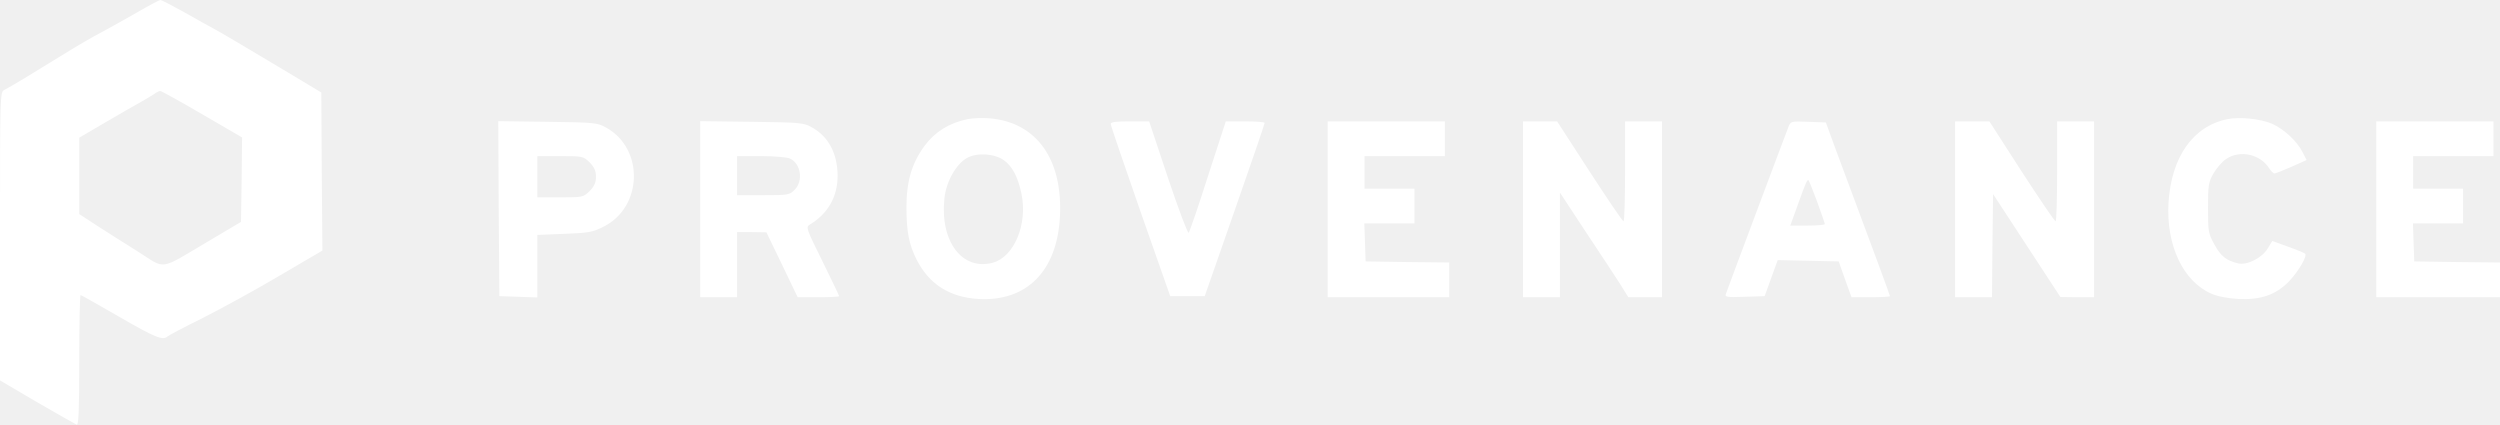
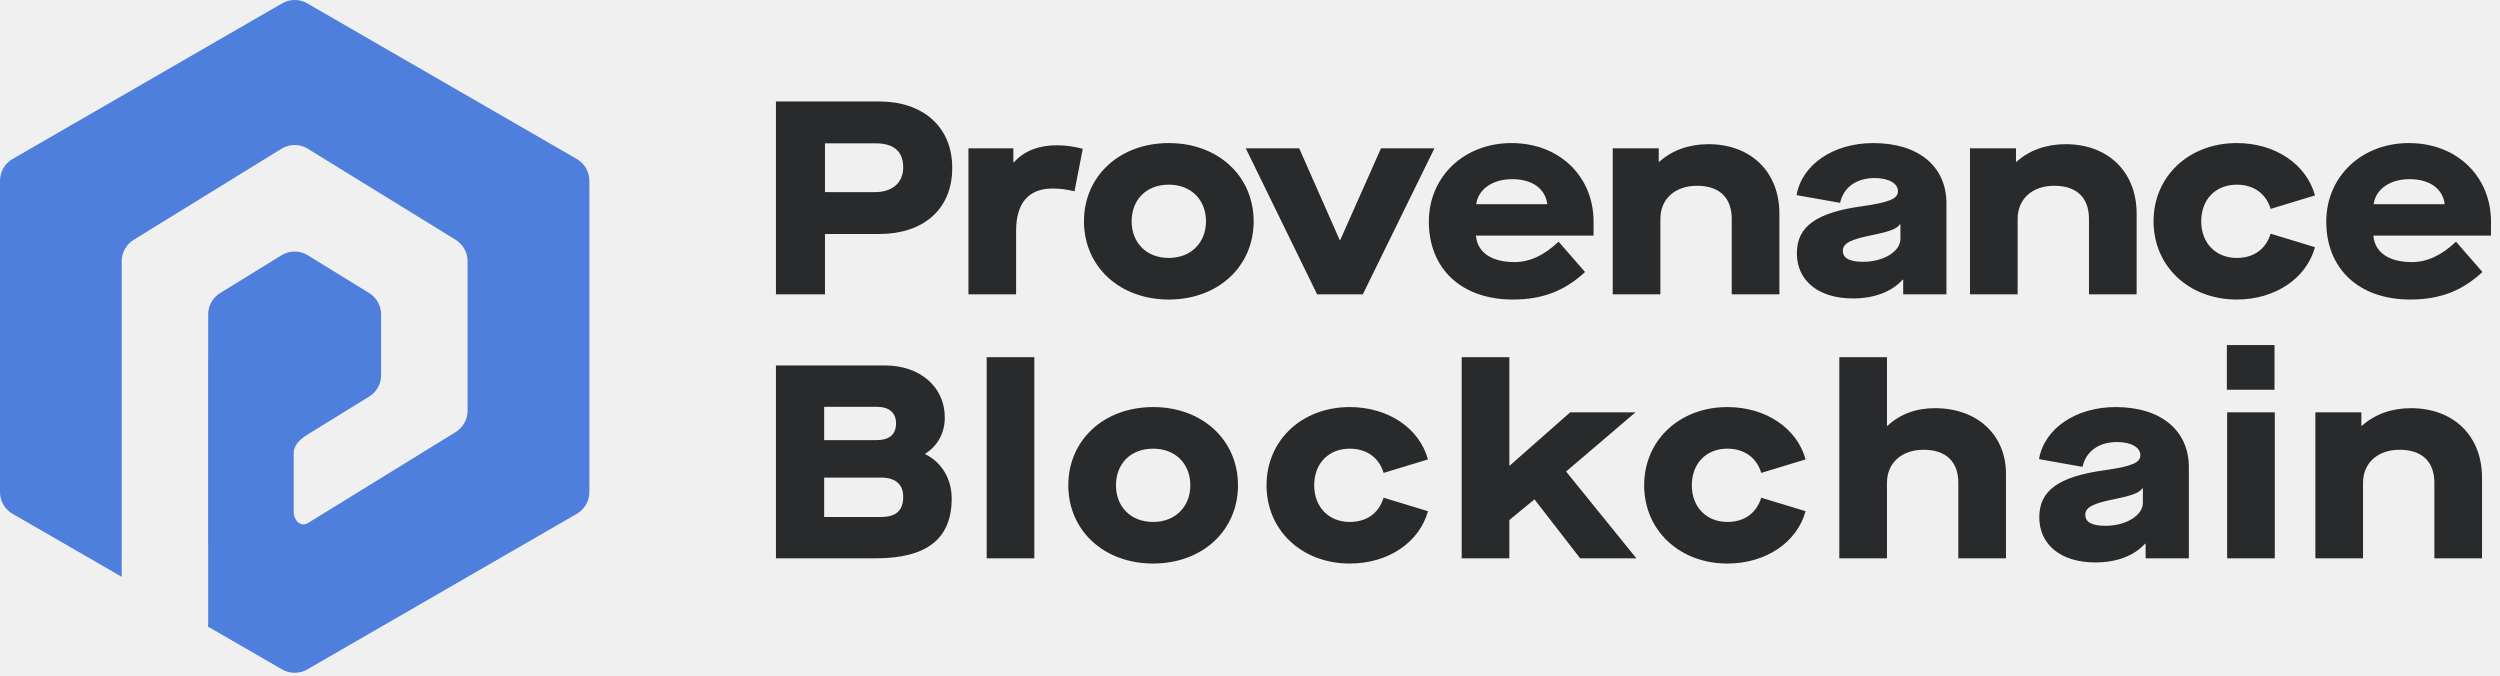
- <svg xmlns="http://www.w3.org/2000/svg" width="259" height="44" viewBox="0 0 259 44" fill="none">
-   <path d="M14.17 1.305C12.933 2.002 11.269 2.947 10.459 3.375C9.649 3.779 7.782 4.882 6.298 5.804C3.284 7.671 1.125 8.975 0.45 9.313C0 9.537 0 9.785 0 24.495V39.408L3.824 41.657C5.938 42.871 7.782 43.929 7.94 43.996C8.142 44.086 8.21 42.669 8.21 37.338C8.21 33.605 8.277 30.568 8.345 30.568C8.412 30.568 10.212 31.58 12.348 32.817C16.082 34.977 16.869 35.291 17.342 34.864C17.454 34.752 19.119 33.874 21.03 32.93C22.942 31.962 26.519 30.006 28.948 28.566L33.401 25.957L33.334 17.77L33.289 9.582L28.183 6.523C25.372 4.837 22.695 3.262 22.223 3.015C21.75 2.767 20.333 1.98 19.074 1.26C17.814 0.563 16.689 -0.022 16.599 0.001C16.509 0.001 15.407 0.585 14.17 1.305ZM20.941 11.832L25.079 14.238L25.034 18.624L24.967 22.988L21.593 24.99C16.375 28.071 17.252 27.936 14.26 26.047C12.843 25.17 10.909 23.933 9.964 23.325L8.21 22.178V18.22V14.261L10.976 12.641C12.483 11.764 14.125 10.819 14.62 10.55C15.115 10.28 15.722 9.897 15.97 9.74C16.217 9.56 16.487 9.425 16.599 9.425C16.712 9.425 18.669 10.505 20.941 11.832Z" fill="white" />
-   <path d="M100.204 12.349C98.315 12.754 96.875 13.653 95.796 15.093C94.446 16.937 93.906 18.782 93.906 21.548C93.929 24.045 94.154 25.259 94.941 26.857C96.223 29.421 98.36 30.793 101.351 30.973C106.345 31.265 109.516 28.094 109.808 22.47C110.123 16.51 107.402 12.686 102.543 12.259C101.801 12.191 100.766 12.236 100.204 12.349ZM104.005 16.6C104.883 17.23 105.467 18.354 105.827 20.086C106.48 23.235 105.063 26.609 102.858 27.216C99.664 28.071 97.37 24.99 97.842 20.559C98.022 18.804 99.057 16.982 100.204 16.352C101.239 15.79 103.016 15.903 104.005 16.6Z" fill="white" />
-   <path d="M230.729 12.349C227.175 13.091 224.949 16.285 224.656 21.009C224.409 25.395 226.141 29.106 229.065 30.411C229.717 30.703 230.752 30.905 231.899 30.973C234.216 31.085 235.768 30.546 237.117 29.174C238.129 28.116 239.074 26.497 238.804 26.272C238.714 26.204 237.927 25.867 237.027 25.552L235.408 24.967L234.913 25.777C234.306 26.744 232.776 27.509 231.854 27.284C230.639 26.992 230.077 26.542 229.425 25.35C228.795 24.225 228.75 24.023 228.75 21.571C228.75 19.232 228.795 18.894 229.312 17.972C229.627 17.432 230.212 16.735 230.639 16.465C232.034 15.521 234.126 15.948 235.07 17.41C235.273 17.725 235.52 17.972 235.633 17.972C235.745 17.972 236.532 17.657 237.409 17.275L238.961 16.578L238.534 15.745C237.972 14.621 236.6 13.361 235.385 12.821C234.171 12.304 232.034 12.079 230.729 12.349Z" fill="white" />
-   <path d="M51.666 21.616L51.734 30.68L53.713 30.748L55.67 30.815V27.576V24.338L58.481 24.225C61.023 24.135 61.428 24.045 62.575 23.46C66.579 21.413 66.736 15.453 62.845 13.249C61.878 12.709 61.72 12.686 56.727 12.619L51.621 12.552L51.666 21.616ZM61.09 16.825C61.563 17.32 61.743 17.702 61.743 18.31C61.743 18.917 61.563 19.299 61.09 19.794C60.438 20.424 60.371 20.446 58.054 20.446H55.67V18.31V16.173H58.054C60.371 16.173 60.438 16.195 61.09 16.825Z" fill="white" />
-   <path d="M72.539 21.661V30.793H74.451H76.363V27.419V24.045H77.892L79.399 24.068L81.019 27.419L82.638 30.793H84.797C85.967 30.793 86.934 30.748 86.934 30.68C86.934 30.613 86.147 28.994 85.202 27.059C83.56 23.753 83.47 23.528 83.875 23.28C85.787 22.133 86.777 20.379 86.777 18.197C86.754 15.903 85.855 14.194 84.168 13.226C83.246 12.709 83.066 12.687 77.892 12.619L72.539 12.552V21.661ZM81.829 16.42C82.976 16.938 83.246 18.759 82.323 19.659C81.806 20.199 81.648 20.221 79.062 20.221H76.363V18.197V16.173H78.837C80.186 16.173 81.536 16.285 81.829 16.42Z" fill="white" />
-   <path d="M115.071 12.844C115.071 13.002 116.466 17.073 118.152 21.909L121.234 30.681H123.033H124.81L127.914 21.796C129.624 16.915 131.018 12.844 131.018 12.732C131.018 12.642 130.118 12.574 128.994 12.574H126.992L125.148 18.242C124.158 21.369 123.236 24.023 123.146 24.113C123.056 24.225 122.089 21.661 121.009 18.445L119.052 12.574H117.05C115.588 12.574 115.048 12.642 115.071 12.844Z" fill="white" />
-   <path d="M137.543 21.683V30.793H143.841H150.139V28.994V27.194L145.82 27.149L141.479 27.082L141.412 25.102L141.344 23.145H143.953H146.54V21.346V19.547H143.953H141.367V17.86V16.173H145.528H149.689V14.373V12.574H143.616H137.543V21.683Z" fill="white" />
-   <path d="M157.785 21.683V30.793H159.697H161.609V25.372V19.952L164.33 24.09C165.837 26.339 167.434 28.791 167.884 29.488L168.694 30.793H170.426H172.18V21.683V12.574H170.269H168.357V17.747C168.357 20.581 168.289 22.921 168.199 22.921C168.087 22.921 166.512 20.581 164.668 17.747L161.316 12.574H159.562H157.785V21.683Z" fill="white" />
-   <path d="M185.271 13.181C185.136 13.519 183.651 17.455 181.987 21.908C180.323 26.362 178.883 30.186 178.816 30.411C178.658 30.77 178.816 30.816 180.727 30.748L182.819 30.68L183.494 28.814L184.169 26.947L187.318 27.014L190.489 27.082L191.141 28.926L191.816 30.793H193.796C194.898 30.793 195.797 30.748 195.797 30.68C195.797 30.59 194.695 27.576 190.062 15.161L189.162 12.687L187.34 12.619C185.518 12.552 185.518 12.552 185.271 13.181ZM188.24 20.851C188.69 22.066 189.05 23.145 189.05 23.213C189.05 23.303 188.24 23.37 187.25 23.37H185.473L186.261 21.189C187.025 19.052 187.205 18.647 187.34 18.647C187.385 18.647 187.79 19.637 188.24 20.851Z" fill="white" />
-   <path d="M202.547 21.683V30.793H204.459H206.371L206.416 25.462L206.483 20.109L209.969 25.44L213.456 30.77L215.21 30.793H216.942V21.683V12.574H215.03H213.118V17.747C213.118 20.581 213.051 22.921 212.961 22.921C212.848 22.921 211.274 20.581 209.43 17.747L206.101 12.574H204.324H202.547V21.683Z" fill="white" />
-   <path d="M246.18 21.683V30.793H252.59H259V28.994V27.194L254.569 27.149L250.116 27.082L250.048 25.102L249.981 23.145H252.59H255.177V21.346V19.547H252.59H250.003V17.86V16.173H254.165H258.326V14.373V12.574H252.253H246.18V21.683Z" fill="white" />
+ <svg xmlns="http://www.w3.org/2000/svg" width="592" height="160" viewBox="0 0 592 160" fill="none">
+   <path fill-rule="evenodd" clip-rule="evenodd" d="M72.751 0.795C70.914 -0.265 68.651 -0.265 66.814 0.795L2.968 37.657C1.132 38.717 0 40.677 0 42.798V116.521C0 118.642 1.132 120.602 2.968 121.663L28.823 136.59V100.573V79.551V61.844C28.823 59.784 29.892 57.871 31.646 56.79L49.298 45.916L66.658 35.221C68.568 34.045 70.977 34.045 72.886 35.221L90.247 45.916L107.898 56.79C109.653 57.871 110.721 59.784 110.721 61.844V79.551V97.257C110.721 99.318 109.653 101.231 107.898 102.312L90.247 113.186L72.886 123.881C71.223 124.905 69.551 123.213 69.551 121.259V107.236C69.551 105.325 71.259 103.861 72.886 102.859L87.424 93.903C89.178 92.822 90.247 90.909 90.247 88.848V74.457C90.247 72.397 89.178 70.484 87.424 69.403L72.886 60.447C70.977 59.271 68.568 59.271 66.658 60.447L52.121 69.403C50.366 70.484 49.298 72.397 49.298 74.457V84.897C49.298 84.902 49.294 84.906 49.289 84.906C49.285 84.906 49.281 84.909 49.281 84.914V128.827C49.281 128.831 49.285 128.835 49.289 128.835C49.294 128.835 49.298 128.839 49.298 128.843V147.599C49.298 147.866 49.281 148.127 49.248 148.382L66.814 158.524C68.651 159.585 70.914 159.585 72.751 158.524L136.597 121.663C138.434 120.602 139.566 118.642 139.566 116.521V42.798C139.566 40.677 138.434 38.717 136.597 37.657L72.751 0.795Z" fill="#4E7FDC" />
+   <path d="M183.743 69.69H195.354V55.405H208.27C218.381 55.405 225.491 49.795 225.491 39.75C225.491 29.769 218.25 24.029 208.27 24.029H183.743V69.69ZM195.354 45.49V33.944H207.422C211.14 33.944 213.88 35.444 213.88 39.619C213.88 43.663 210.814 45.49 207.291 45.49H195.354ZM229.329 69.69H240.614V54.622C240.614 47.903 243.745 44.642 249.224 44.642C251.116 44.642 252.421 44.838 254.443 45.294L256.4 35.249C254.508 34.727 252.616 34.401 250.203 34.401C246.159 34.401 242.571 35.64 240.092 38.445H239.962V35.118H229.329V69.69ZM276.775 70.93C288.451 70.93 296.866 63.102 296.866 52.404C296.866 41.706 288.451 33.879 276.775 33.879C265.099 33.879 256.684 41.706 256.684 52.404C256.684 63.102 265.099 70.93 276.775 70.93ZM276.775 61.08C271.361 61.08 267.969 57.362 267.969 52.404C267.969 47.382 271.361 43.729 276.775 43.729C282.124 43.729 285.581 47.382 285.581 52.404C285.581 57.362 282.124 61.08 276.775 61.08ZM311.889 69.69H322.717L339.677 35.118H327.023L317.369 56.84H317.238L307.649 35.118H294.994L311.889 69.69ZM358.245 70.93C365.42 70.93 370.639 68.777 375.336 64.407L369.073 57.231C365.616 60.493 362.224 62.059 358.637 62.059C353.092 62.059 349.83 59.71 349.504 55.796H377.358V52.47C377.358 41.902 369.4 33.879 357.919 33.879C346.699 33.879 338.35 41.837 338.35 52.47C338.35 63.624 346.047 70.93 358.245 70.93ZM349.569 48.36C350.026 44.838 353.418 42.424 358.049 42.424C362.811 42.424 365.942 44.642 366.399 48.36H349.569ZM381.895 69.69H393.18V51.817C393.18 47.121 396.637 43.99 401.855 43.99C407.139 43.99 410.074 46.794 410.074 51.817V69.69H421.359V50.578C421.359 40.728 414.641 34.14 404.53 34.14C400.029 34.14 395.919 35.575 392.919 38.315H392.788V35.118H381.895V69.69ZM438.739 70.669C443.827 70.669 447.936 69.103 450.545 66.233H450.676V69.69H460.917V48.164C460.917 39.358 454.264 33.879 443.566 33.879C434.172 33.879 426.671 38.967 425.432 46.207L435.738 48.034C436.521 44.381 439.587 42.163 443.892 42.163C447.219 42.163 449.436 43.403 449.436 45.294C449.436 46.99 447.545 47.903 441.087 48.817C430.063 50.317 425.497 53.644 425.497 59.971C425.497 66.494 430.65 70.669 438.739 70.669ZM441.217 61.993C437.956 61.993 436.39 61.145 436.39 59.384C436.39 57.623 438.152 56.709 443.37 55.666C447.545 54.818 449.176 54.166 449.893 53.122H450.024V56.579C450.024 59.514 446.044 61.993 441.217 61.993ZM466.491 69.69H477.776V51.817C477.776 47.121 481.233 43.99 486.451 43.99C491.735 43.99 494.67 46.794 494.67 51.817V69.69H505.955V50.578C505.955 40.728 499.236 34.14 489.126 34.14C484.625 34.14 480.515 35.575 477.515 38.315H477.384V35.118H466.491V69.69ZM529.662 70.93C538.794 70.93 546.165 65.907 548.187 58.536L537.685 55.34C536.576 58.927 533.771 61.08 529.662 61.08C524.704 61.08 521.247 57.557 521.247 52.404C521.247 47.186 524.704 43.729 529.662 43.729C533.771 43.729 536.642 45.947 537.685 49.469L548.187 46.273C546.165 38.902 538.794 33.879 529.662 33.879C518.377 33.879 509.962 41.706 509.962 52.404C509.962 63.102 518.377 70.93 529.662 70.93ZM570.754 70.93C577.929 70.93 583.148 68.777 587.844 64.407L581.582 57.231C578.125 60.493 574.733 62.059 571.145 62.059C565.601 62.059 562.339 59.71 562.013 55.796H589.867V52.47C589.867 41.902 581.909 33.879 570.428 33.879C559.208 33.879 550.859 41.837 550.859 52.47C550.859 63.624 558.556 70.93 570.754 70.93ZM562.078 48.36C562.535 44.838 565.927 42.424 570.558 42.424C575.32 42.424 578.451 44.642 578.908 48.36H562.078Z" fill="#282A2B" />
+   <path d="M183.743 132.206H207.422C219.49 132.206 225.36 127.575 225.36 118.051C225.36 113.354 222.947 109.441 219.098 107.549V107.418C221.968 105.657 223.73 102.591 223.73 98.873C223.73 91.633 217.859 86.545 209.64 86.545H183.743V132.206ZM195.159 104.222V96.329H207.552C210.618 96.329 212.184 97.764 212.184 100.243C212.184 102.852 210.618 104.222 207.552 104.222H195.159ZM195.159 122.421V113.093H208.596C212.118 113.093 213.88 114.724 213.88 117.66C213.88 120.856 212.249 122.421 208.596 122.421H195.159ZM233.647 132.206H244.932V84.588H233.647V132.206ZM273.066 133.445C284.742 133.445 293.157 125.618 293.157 114.92C293.157 104.222 284.742 96.394 273.066 96.394C261.389 96.394 252.975 104.222 252.975 114.92C252.975 125.618 261.389 133.445 273.066 133.445ZM273.066 123.596C267.651 123.596 264.259 119.877 264.259 114.92C264.259 109.897 267.651 106.244 273.066 106.244C278.414 106.244 281.872 109.897 281.872 114.92C281.872 119.877 278.414 123.596 273.066 123.596ZM319.615 133.445C328.747 133.445 336.118 128.423 338.14 121.052L327.638 117.855C326.529 121.443 323.724 123.596 319.615 123.596C314.657 123.596 311.2 120.073 311.2 114.92C311.2 109.702 314.657 106.244 319.615 106.244C323.724 106.244 326.594 108.462 327.638 111.985L338.14 108.788C336.118 101.417 328.747 96.394 319.615 96.394C308.33 96.394 299.915 104.222 299.915 114.92C299.915 125.618 308.33 133.445 319.615 133.445ZM346.128 132.206H357.413V123.139L363.284 118.312H363.414L374.177 132.206H387.484L370.851 111.658L387.289 97.634H371.829L357.543 110.223H357.413V84.588H346.128V132.206ZM409.037 133.445C418.169 133.445 425.54 128.423 427.563 121.052L417.06 117.855C415.951 121.443 413.147 123.596 409.037 123.596C404.08 123.596 400.622 120.073 400.622 114.92C400.622 109.702 404.08 106.244 409.037 106.244C413.147 106.244 416.017 108.462 417.06 111.985L427.563 108.788C425.54 101.417 418.169 96.394 409.037 96.394C397.752 96.394 389.337 104.222 389.337 114.92C389.337 125.618 397.752 133.445 409.037 133.445ZM435.55 132.206H446.835V114.333C446.835 109.636 450.292 106.505 455.511 106.505C460.795 106.505 463.73 109.31 463.73 114.333V132.206H475.015V112.18C475.015 102.983 468.231 96.655 458.185 96.655C453.684 96.655 449.901 98.091 446.966 100.83H446.835V84.588H435.55V132.206ZM496.145 133.185C501.233 133.185 505.343 131.619 507.952 128.749H508.082V132.206H518.324V110.68C518.324 101.874 511.67 96.394 500.972 96.394C491.579 96.394 484.077 101.482 482.838 108.723L493.145 110.55C493.927 106.897 496.993 104.679 501.298 104.679C504.625 104.679 506.843 105.918 506.843 107.81C506.843 109.506 504.951 110.419 498.493 111.332C487.469 112.833 482.903 116.159 482.903 122.487C482.903 129.01 488.057 133.185 496.145 133.185ZM498.624 124.509C495.362 124.509 493.797 123.661 493.797 121.9C493.797 120.138 495.558 119.225 500.776 118.181C504.951 117.333 506.582 116.681 507.3 115.637H507.43V119.095C507.43 122.03 503.451 124.509 498.624 124.509ZM527.322 92.285H538.607V81.718H527.322V92.285ZM527.387 132.206H538.672V97.634H527.387V132.206ZM548.28 132.206H559.565V114.333C559.565 109.636 563.022 106.505 568.241 106.505C573.524 106.505 576.46 109.31 576.46 114.333V132.206H587.744V113.093C587.744 103.244 581.026 96.655 570.915 96.655C566.414 96.655 562.305 98.091 559.304 100.83H559.173V97.634H548.28V132.206Z" fill="#282A2B" />
</svg>
